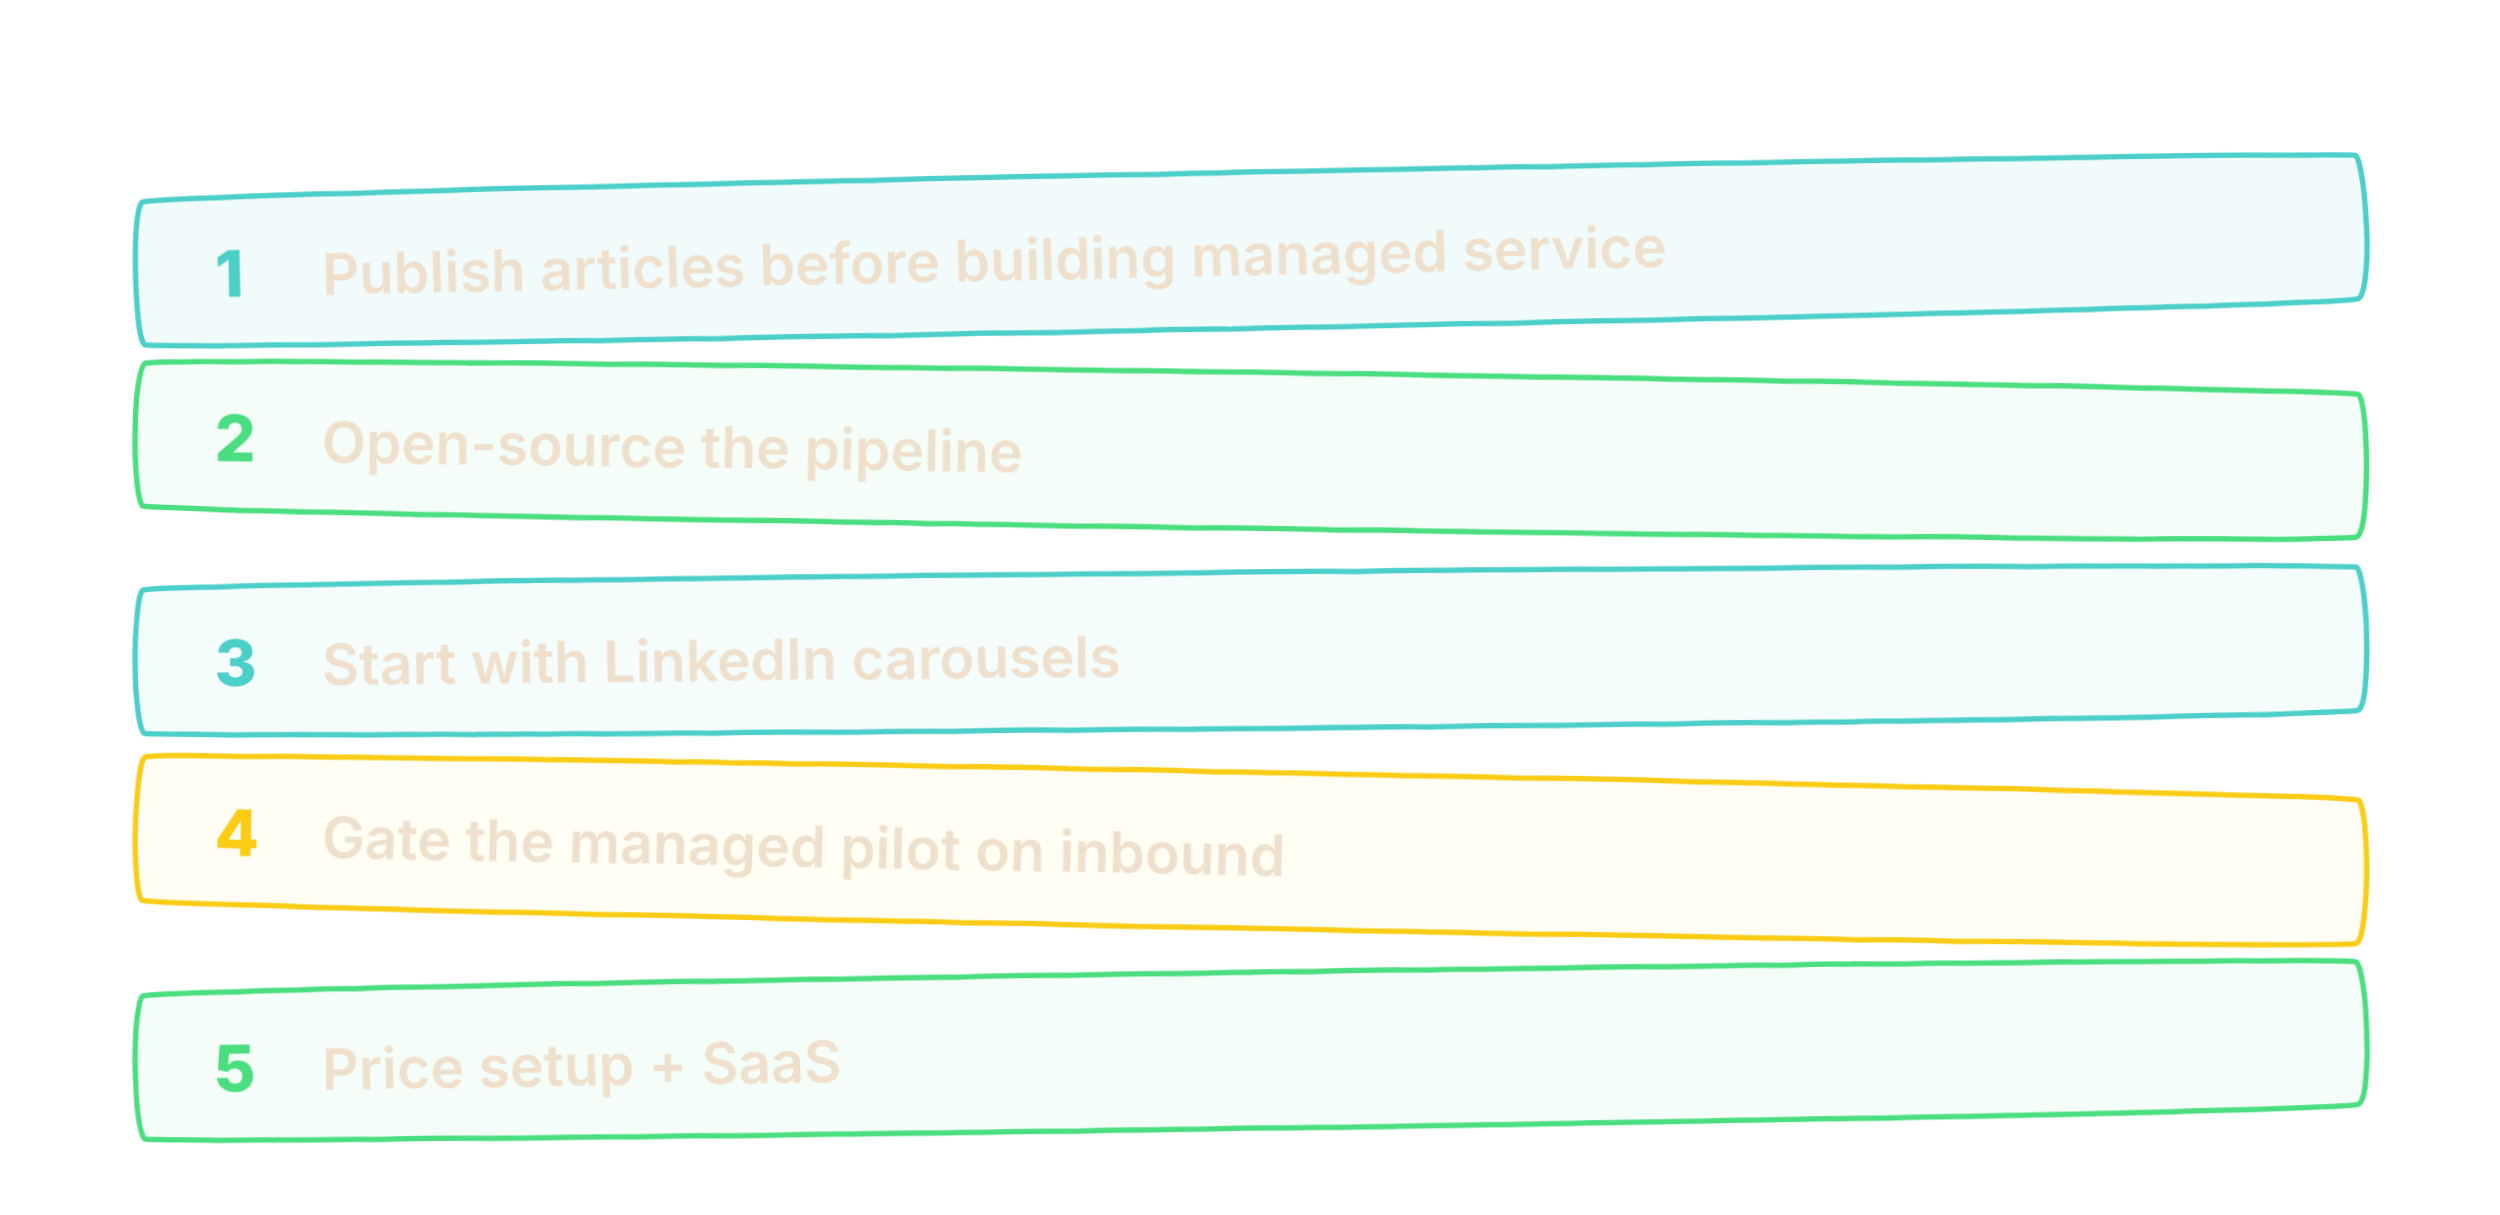
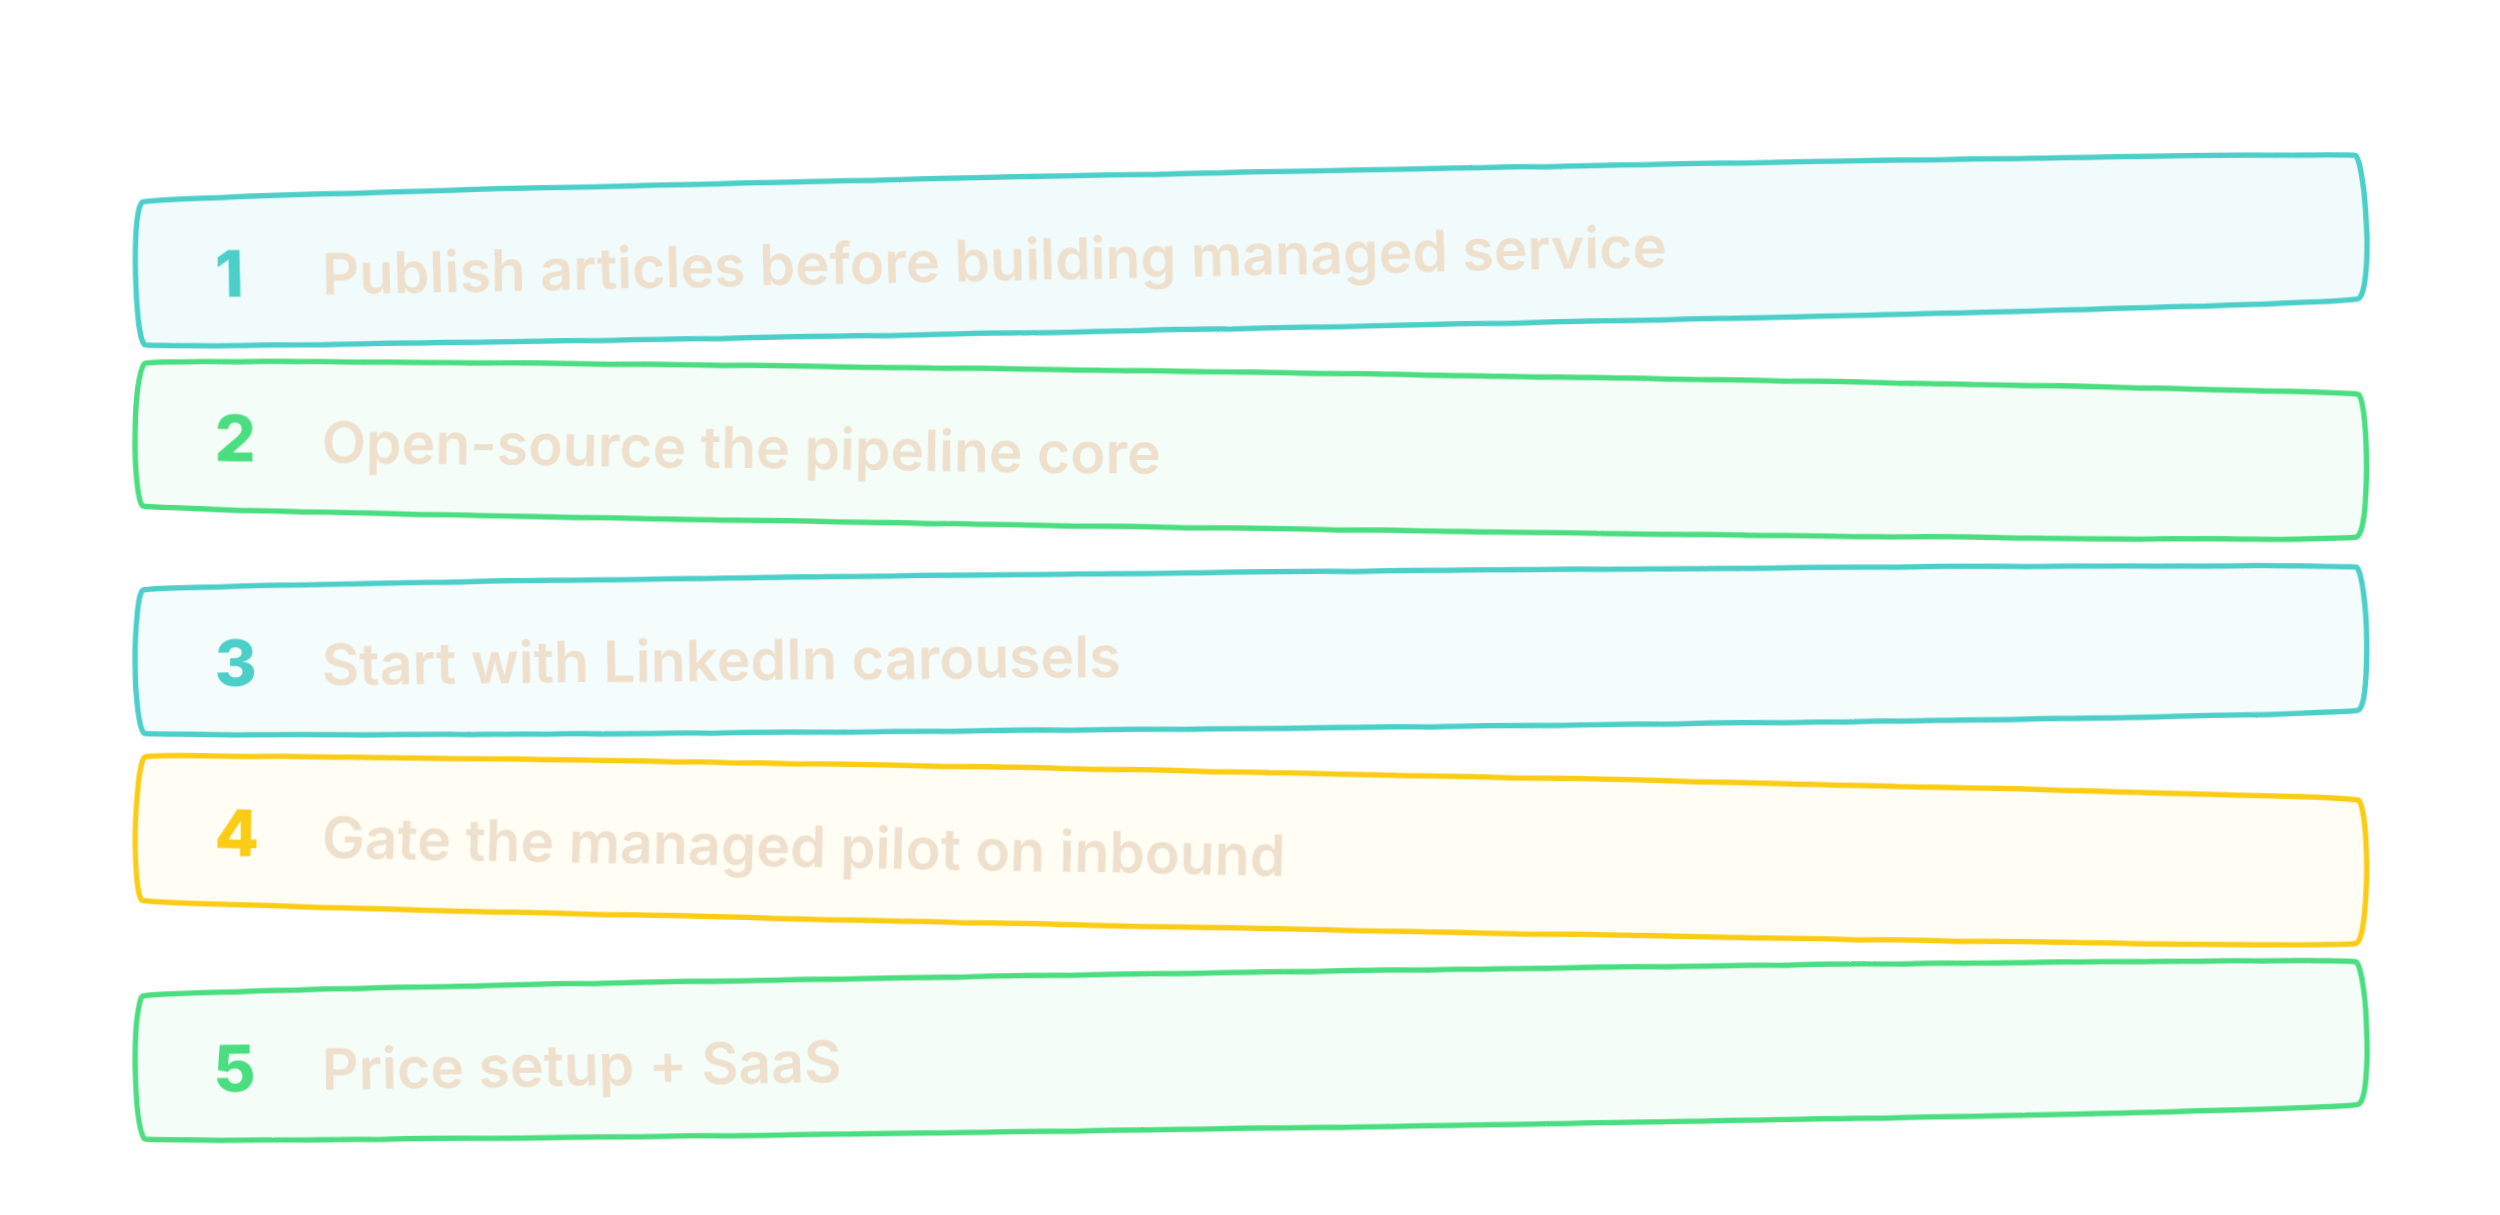
<svg xmlns="http://www.w3.org/2000/svg" viewBox="0 -40 700 340" style="width:100%;max-width:700px;">
  <defs>
    <filter id="roughen-swot" x="-2%" y="-2%" width="104%" height="104%">
      <feTurbulence type="turbulence" baseFrequency="0.03" numOctaves="2" result="noise" seed="14" />
      <feDisplacementMap in="SourceGraphic" in2="noise" scale="0.4" xChannelSelector="R" yChannelSelector="G" />
    </filter>
  </defs>
  <style>
    .mod-card { cursor: pointer; }
    .mod-card .tooltip-box { opacity: 0; transition: opacity 0.2s ease; pointer-events: none; }
    .mod-card:hover .tooltip-box { opacity: 1; }
    .mod-card:hover .mod-bg { fill-opacity: 0.22; }
    .mod-bg { transition: fill-opacity 0.15s ease; }
  </style>
  <g class="mod-card" filter="url(#roughen-swot)" transform="rotate(-1.2, 350, 30)">
    <path class="mod-bg" d="M 40,10 C 43,7 657,8 660,10 C 663,13 664,48 660,50 C 657,53 43,52 40,50 C 37,47 37,13 40,10 Z" fill="rgba(77,207,201,0.08)" stroke="#4DCFC9" stroke-width="1.5" stroke-linecap="round" stroke-linejoin="round" />
    <text x="60" y="37" font-family="'Inter', sans-serif" font-size="18" fill="#4DCFC9" font-weight="800">1</text>
    <text x="90" y="37" font-family="'Inter', sans-serif" font-size="16" fill="#eee0cc" font-weight="600">Publish articles before building managed service</text>
    <g class="tooltip-box">
      <rect x="90" y="-28" width="420" height="28" rx="6" fill="#161b22" stroke="#4DCFC9" stroke-width="1" opacity="0.95" />
      <text x="102" y="-9" font-family="'Inter', sans-serif" font-size="12" fill="#8b949e">Credibility is the prerequisite — prove the pipeline works first</text>
    </g>
  </g>
  <g class="mod-card" filter="url(#roughen-swot)" transform="rotate(0.8, 350, 86)">
    <path class="mod-bg" d="M 40,66 C 43,63 657,64 660,66 C 663,69 664,104 660,106 C 657,109 43,108 40,106 C 37,103 37,69 40,66 Z" fill="rgba(78,222,128,0.06)" stroke="#4ade80" stroke-width="1.5" stroke-linecap="round" stroke-linejoin="round" />
    <text x="60" y="93" font-family="'Inter', sans-serif" font-size="18" fill="#4ade80" font-weight="800">2</text>
-     <text x="90" y="93" font-family="'Inter', sans-serif" font-size="16" fill="#eee0cc" font-weight="600">Open-source the pipeline</text>
+     <text x="90" y="93" font-family="'Inter', sans-serif" font-size="16" fill="#eee0cc" font-weight="600">Open-source the pipeline core</text>
    <g class="tooltip-box">
      <rect x="90" y="38" width="380" height="28" rx="6" fill="#161b22" stroke="#4ade80" stroke-width="1" opacity="0.95" />
      <text x="102" y="57" font-family="'Inter', sans-serif" font-size="12" fill="#8b949e">No lock-in — earn trust through transparency, fork it and own it</text>
    </g>
  </g>
  <g class="mod-card" filter="url(#roughen-swot)" transform="rotate(-0.6, 350, 142)">
    <path class="mod-bg" d="M 40,122 C 43,119 657,120 660,122 C 663,125 664,160 660,162 C 657,165 43,164 40,162 C 37,159 37,125 40,122 Z" fill="rgba(77,207,201,0.06)" stroke="#4DCFC9" stroke-width="1.5" stroke-linecap="round" stroke-linejoin="round" />
    <text x="60" y="149" font-family="'Inter', sans-serif" font-size="18" fill="#4DCFC9" font-weight="800">3</text>
    <text x="90" y="149" font-family="'Inter', sans-serif" font-size="16" fill="#eee0cc" font-weight="600">Start with LinkedIn carousels</text>
    <g class="tooltip-box">
      <rect x="90" y="94" width="450" height="28" rx="6" fill="#161b22" stroke="#4DCFC9" stroke-width="1" opacity="0.95" />
      <text x="102" y="113" font-family="'Inter', sans-serif" font-size="12" fill="#8b949e">6.60% engagement rate is 3x text posts — lead with the best format</text>
    </g>
  </g>
  <g class="mod-card" filter="url(#roughen-swot)" transform="rotate(1.1, 350, 198)">
    <path class="mod-bg" d="M 40,178 C 43,175 657,176 660,178 C 663,181 664,216 660,218 C 657,221 43,220 40,218 C 37,215 37,181 40,178 Z" fill="rgba(250,204,21,0.05)" stroke="#facc15" stroke-width="1.5" stroke-linecap="round" stroke-linejoin="round" />
    <text x="60" y="205" font-family="'Inter', sans-serif" font-size="18" fill="#facc15" font-weight="800">4</text>
    <text x="90" y="205" font-family="'Inter', sans-serif" font-size="16" fill="#eee0cc" font-weight="600">Gate the managed pilot on inbound</text>
    <g class="tooltip-box">
      <rect x="90" y="150" width="440" height="28" rx="6" fill="#161b22" stroke="#facc15" stroke-width="1" opacity="0.95" />
      <text x="102" y="169" font-family="'Inter', sans-serif" font-size="12" fill="#8b949e">No cold outreach until articles prove traction — let the content sell</text>
    </g>
  </g>
  <g class="mod-card" filter="url(#roughen-swot)" transform="rotate(-0.9, 350, 254)">
    <path class="mod-bg" d="M 40,234 C 43,231 657,232 660,234 C 663,237 664,272 660,274 C 657,277 43,276 40,274 C 37,271 37,237 40,234 Z" fill="rgba(78,222,128,0.06)" stroke="#4ade80" stroke-width="1.5" stroke-linecap="round" stroke-linejoin="round" />
    <text x="60" y="261" font-family="'Inter', sans-serif" font-size="18" fill="#4ade80" font-weight="800">5</text>
    <text x="90" y="261" font-family="'Inter', sans-serif" font-size="16" fill="#eee0cc" font-weight="600">Price setup + SaaS</text>
    <g class="tooltip-box">
      <rect x="90" y="206" width="460" height="28" rx="6" fill="#161b22" stroke="#4ade80" stroke-width="1" opacity="0.95" />
      <text x="102" y="225" font-family="'Inter', sans-serif" font-size="12" fill="#8b949e">$3-5K setup + $1K/mo retainer — done-for-you service with recurring revenue</text>
    </g>
  </g>
</svg>
